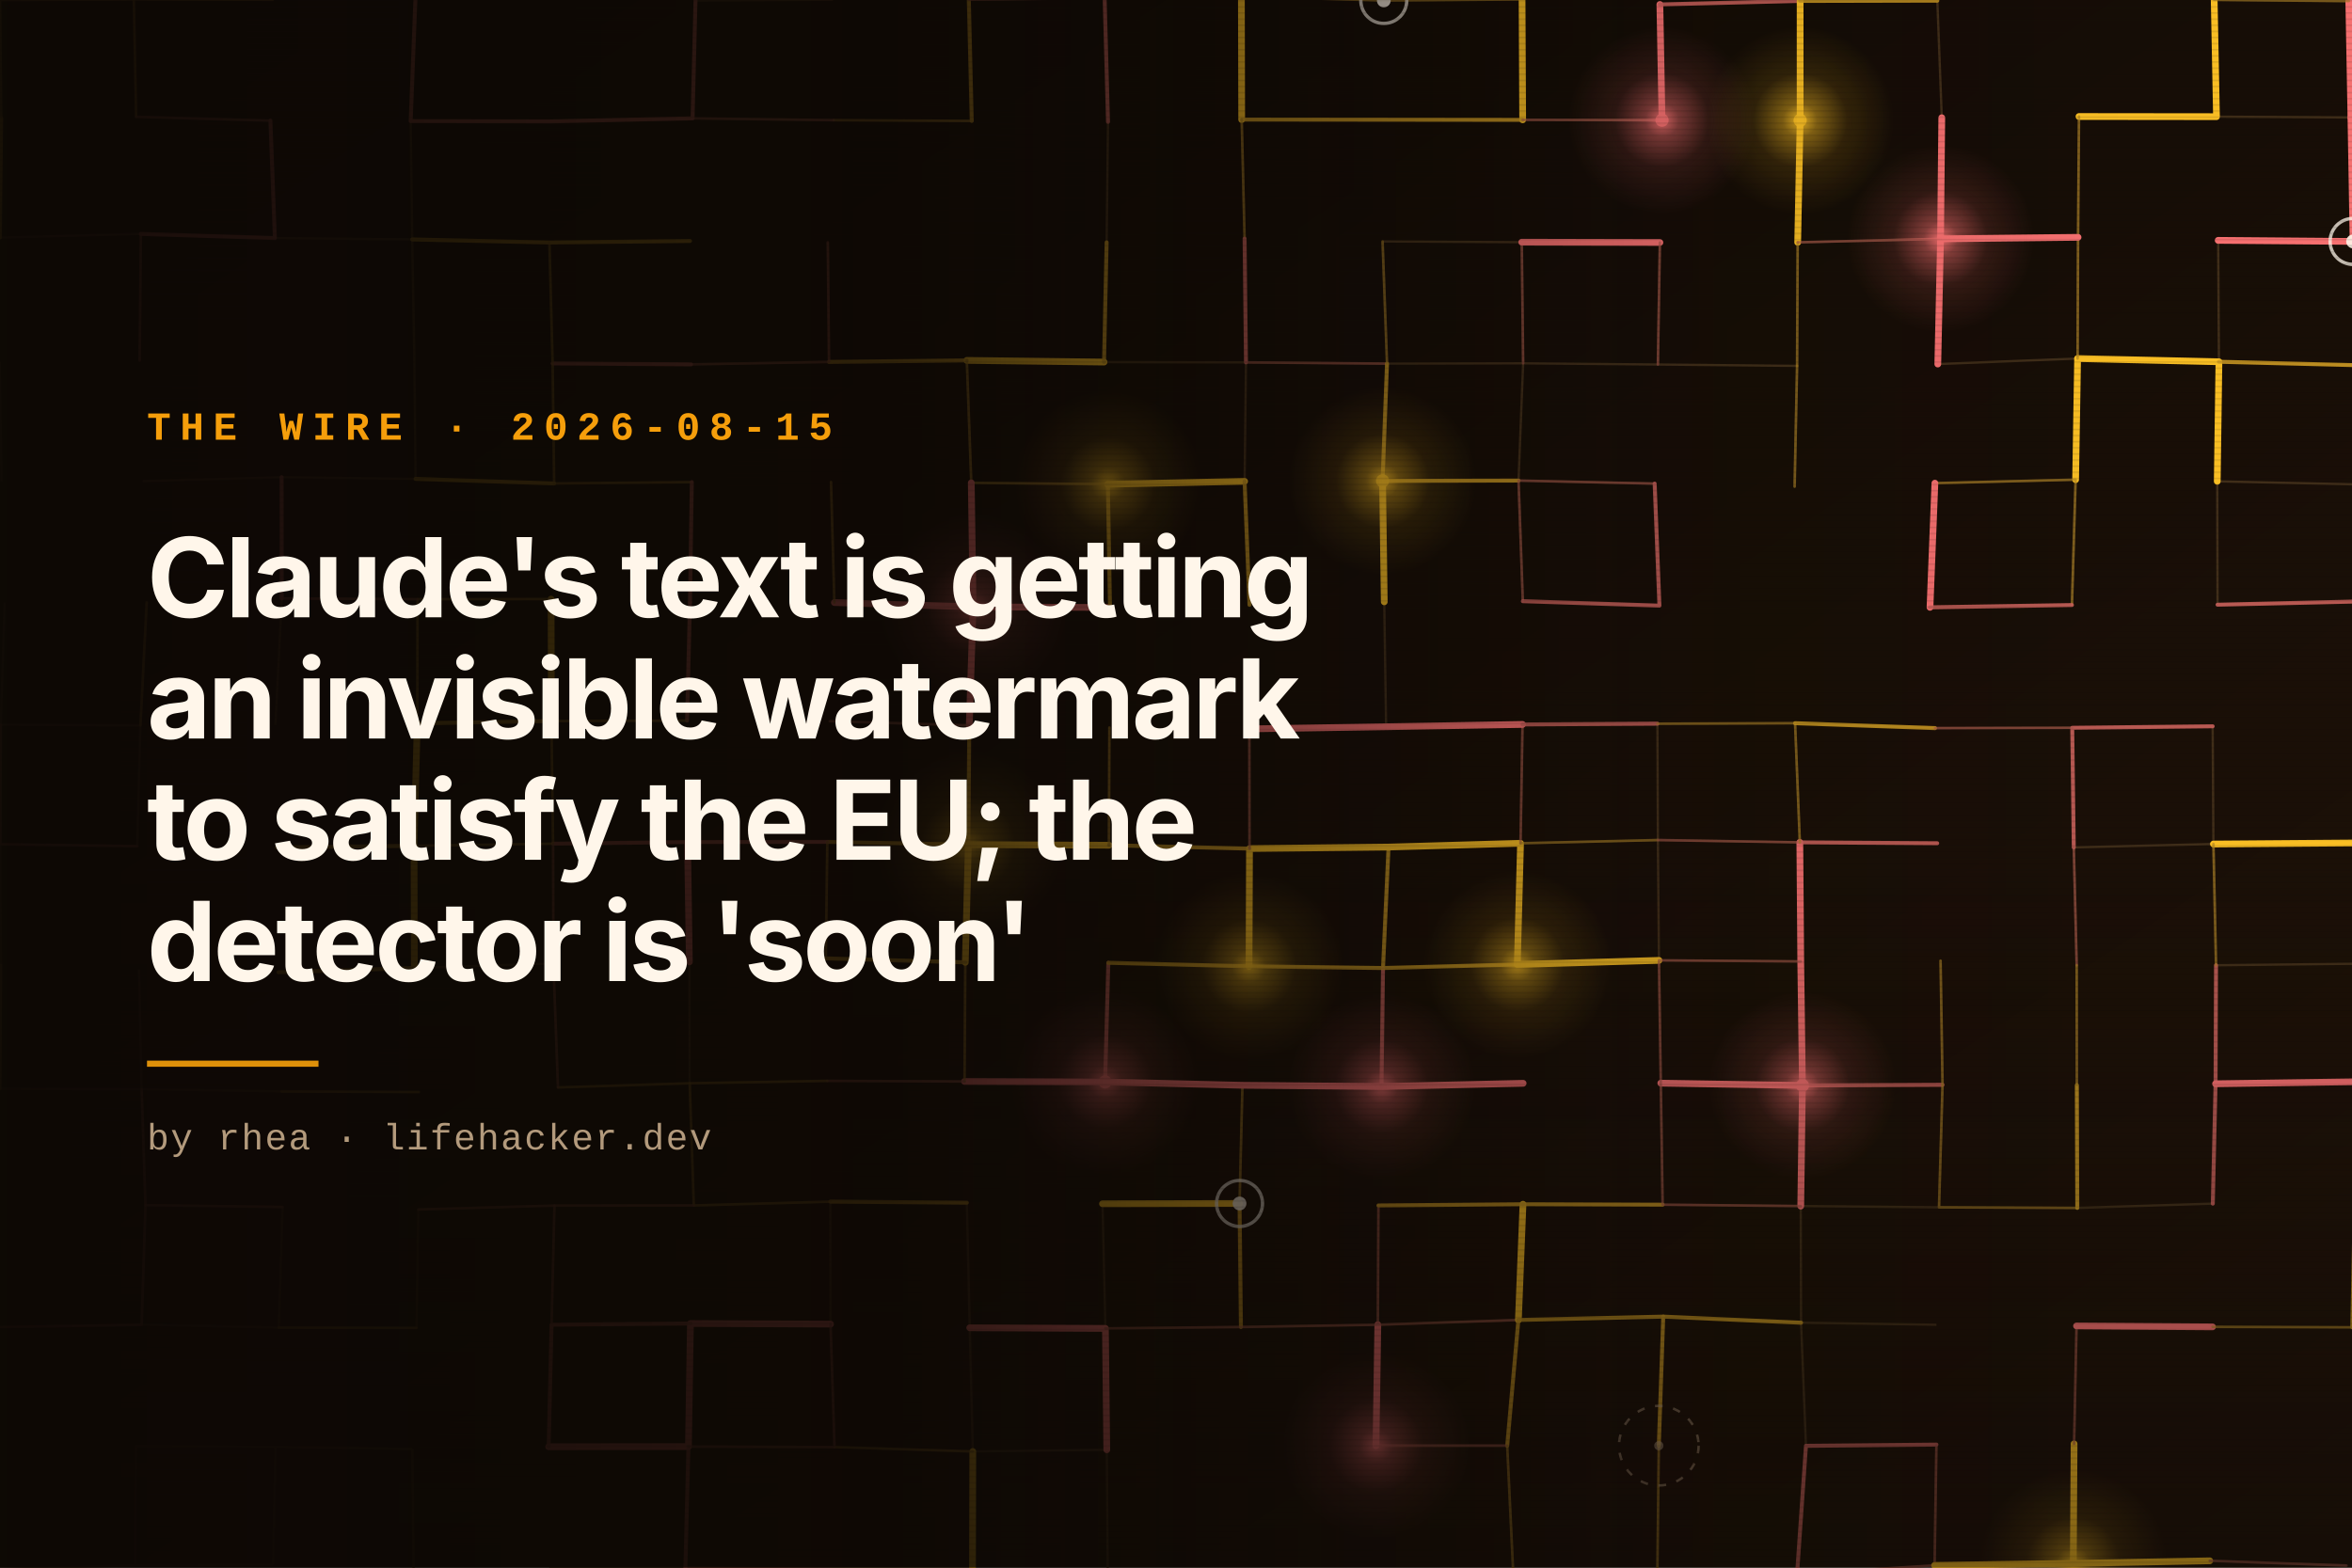
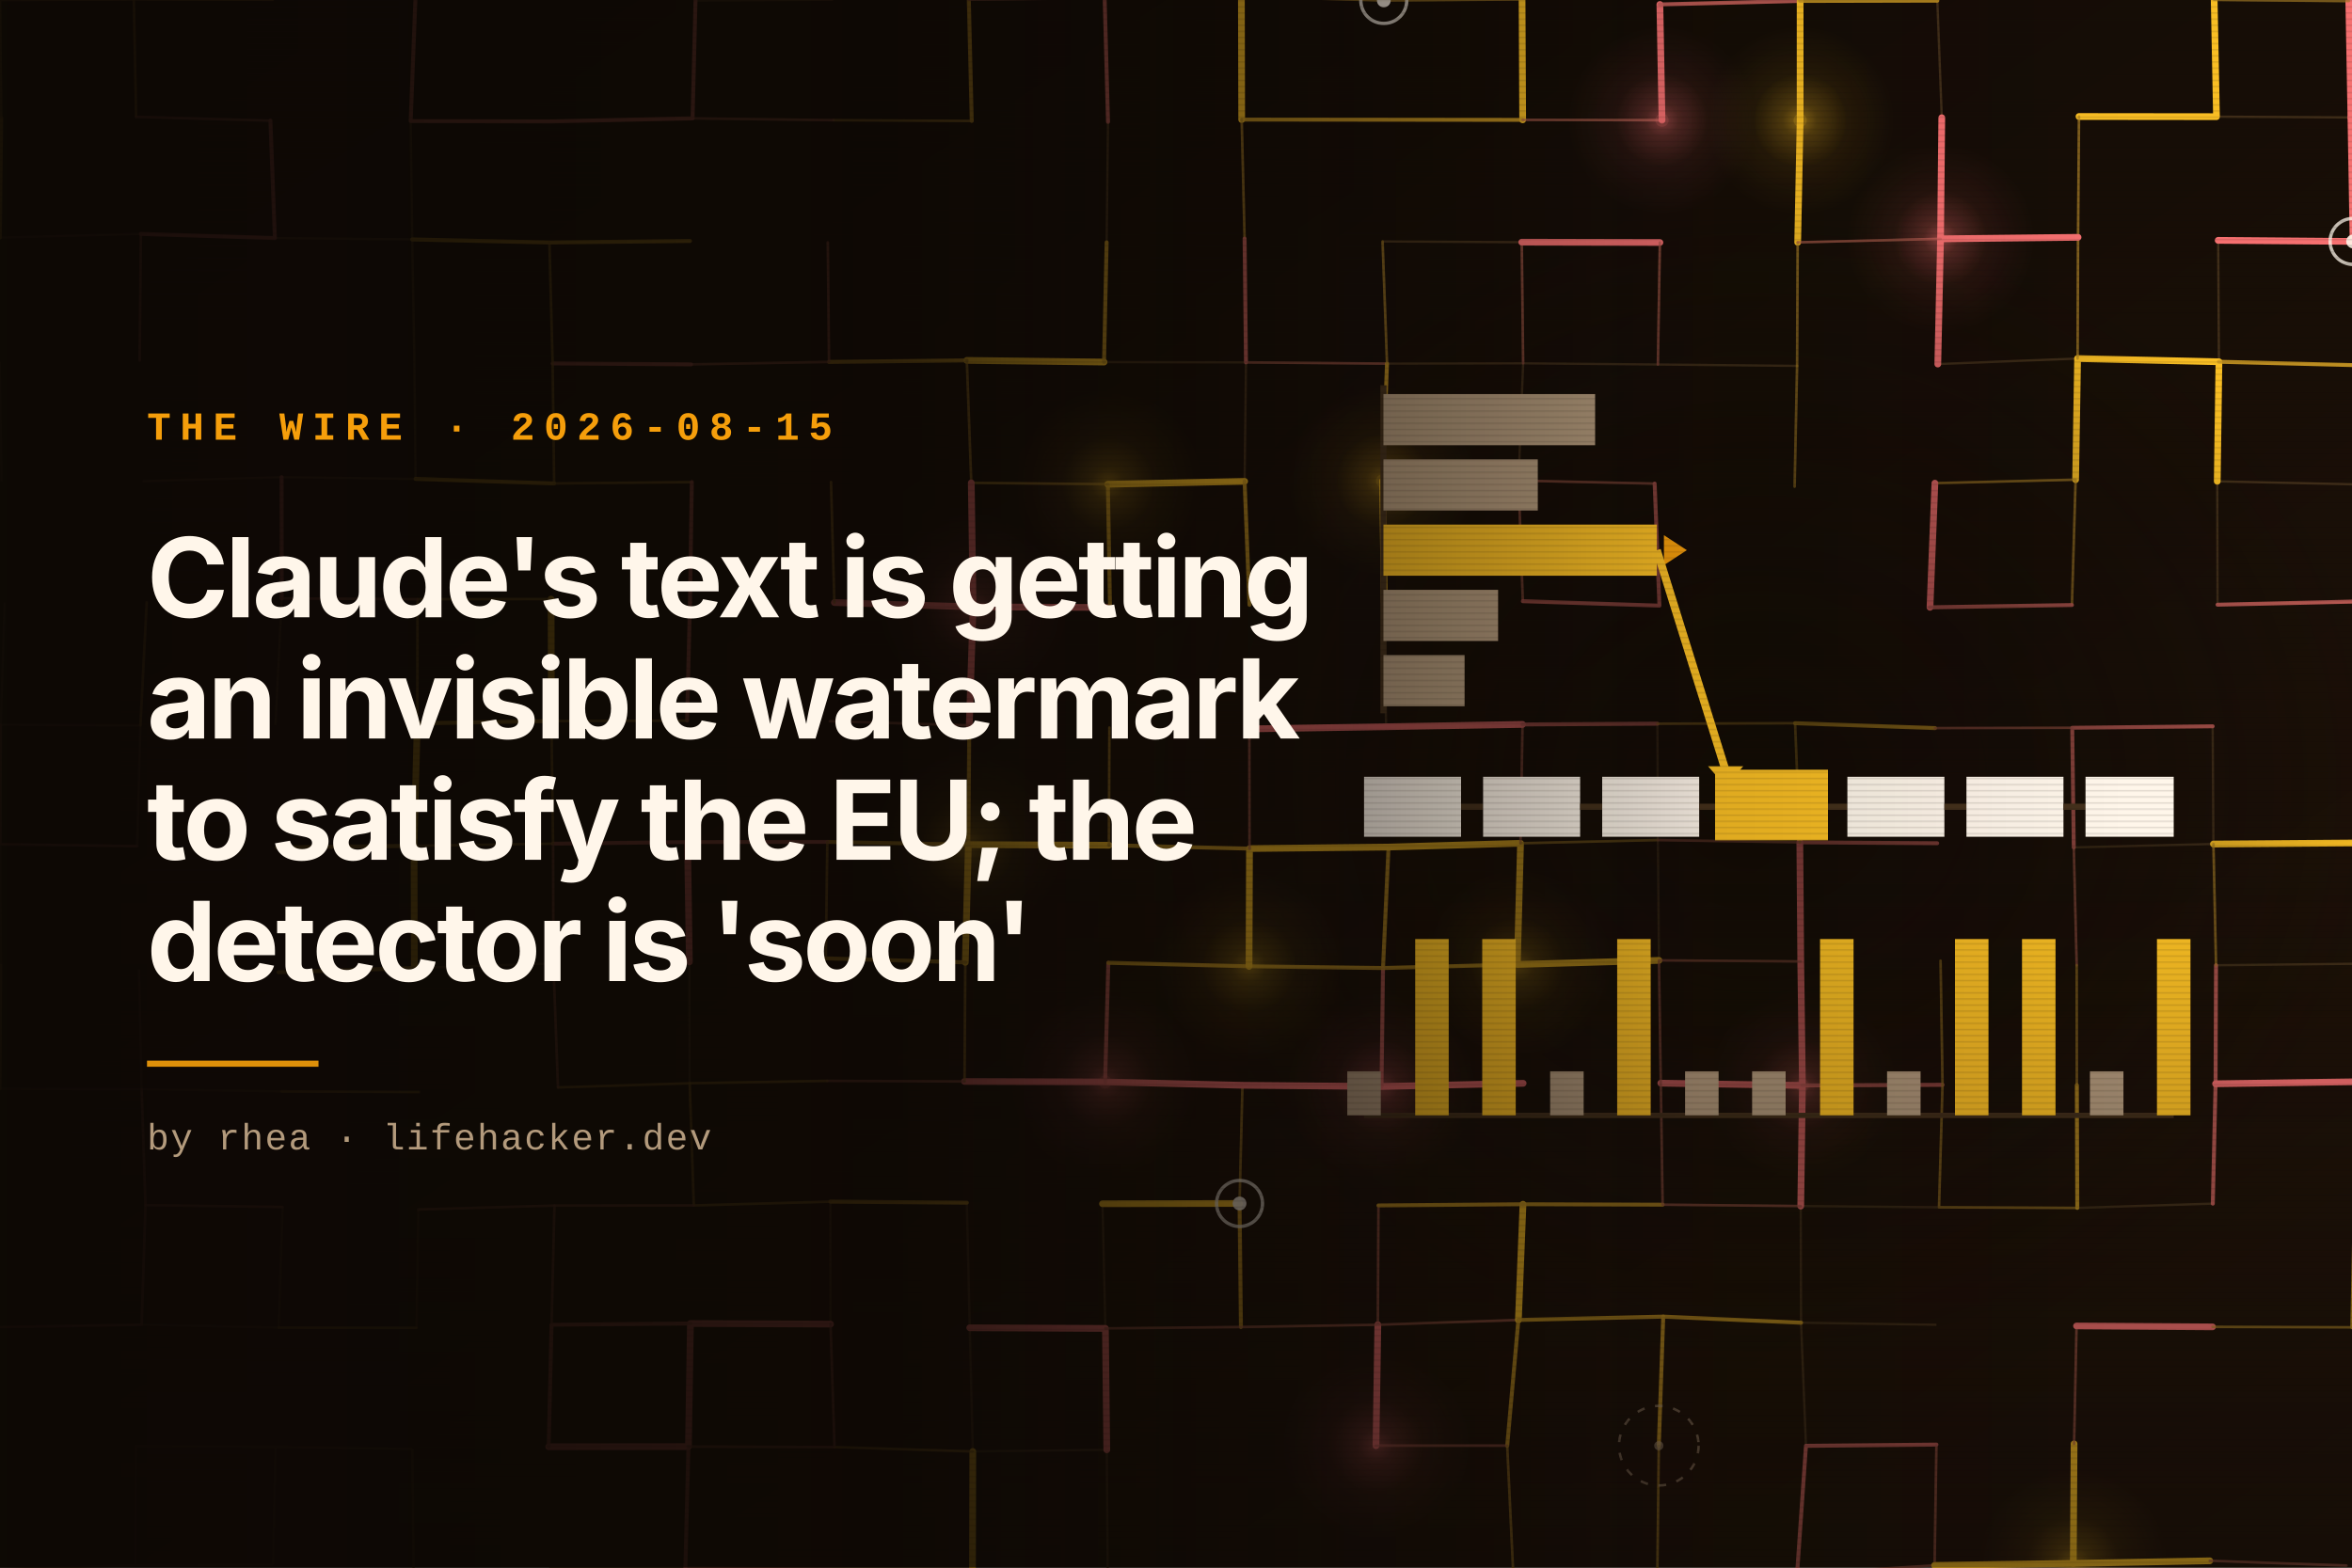
- <svg xmlns="http://www.w3.org/2000/svg" viewBox="0 0 1536 1024" width="1536" height="1024" role="img" aria-labelledby="t d" data-generator="trace-bloom/1" data-seed="3926304496">
+ <svg xmlns="http://www.w3.org/2000/svg" viewBox="0 0 1536 1024" width="1536" height="1024" role="img" aria-labelledby="t d" data-generator="trace-bloom/1" data-seed="3926304496" data-motif="motif/2:45867393">
  <style>
@keyframes tb-sweep{from{opacity:.3}to{opacity:1}}
@keyframes tb-breathe{0%,100%{opacity:.68}50%{opacity:1}}
@keyframes tb-probe{0%,100%{opacity:.6}50%{opacity:1}}
.sig{animation:tb-sweep .7s cubic-bezier(.2,.7,.3,1) both}
.b0{animation-delay:0.00s}.b1{animation-delay:0.19s}.b2{animation-delay:0.37s}.b3{animation-delay:0.56s}.b4{animation-delay:0.74s}.b5{animation-delay:0.93s}.b6{animation-delay:1.11s}.b7{animation-delay:1.30s}.b8{animation-delay:1.49s}.b9{animation-delay:1.67s}.b10{animation-delay:1.86s}.b11{animation-delay:2.04s}.b12{animation-delay:2.23s}.b13{animation-delay:2.41s}
.bloom{animation:tb-breathe 7s ease-in-out infinite}
.probe{animation:tb-probe 4.2s ease-in-out infinite}
+ @keyframes tb-motif{from{opacity:.72}to{opacity:1}}
+ .motif{animation:tb-motif .9s cubic-bezier(.2,.7,.3,1) both;animation-delay:0.88s}
@media (prefers-reduced-motion:reduce){
- .sig,.bloom,.probe{animation:none!important;opacity:1!important}
+ .sig,.bloom,.probe,.motif{animation:none!important;opacity:1!important}
}</style>
  <defs>
    <linearGradient id="bg" x1="0" y1="0" x2="1" y2="1">
      <stop offset="0" stop-color="#0d0804" />
      <stop offset="1" stop-color="#1f1208" />
    </linearGradient>
    <linearGradient id="scrim" x1="0" y1="0" x2="1" y2="0">
      <stop offset="0" stop-color="#0d0804" stop-opacity="0.94" />
      <stop offset="0.38" stop-color="#0d0804" stop-opacity="0.8" />
      <stop offset="0.72" stop-color="#0d0804" stop-opacity="0.12" />
      <stop offset="0.9" stop-color="#0d0804" stop-opacity="0" />
    </linearGradient>
    <linearGradient id="floor" x1="0" y1="1" x2="0" y2="0">
      <stop offset="0" stop-color="#0d0804" stop-opacity="0.5" />
      <stop offset="0.46" stop-color="#0d0804" stop-opacity="0" />
    </linearGradient>
    <radialGradient id="bc">
      <stop offset="0" stop-color="#fbbf24" stop-opacity="0.95" />
      <stop offset="0.18" stop-color="#fbbf24" stop-opacity="0.5" />
      <stop offset="0.5" stop-color="#fbbf24" stop-opacity="0.14" />
      <stop offset="1" stop-color="#fbbf24" stop-opacity="0" />
    </radialGradient>
    <radialGradient id="bw">
      <stop offset="0" stop-color="#f87171" stop-opacity="0.95" />
      <stop offset="0.18" stop-color="#f87171" stop-opacity="0.5" />
      <stop offset="0.5" stop-color="#f87171" stop-opacity="0.14" />
      <stop offset="1" stop-color="#f87171" stop-opacity="0" />
    </radialGradient>
    <pattern id="scan" width="4" height="4" patternUnits="userSpaceOnUse">
      <rect width="4" height="1" fill="#0d0804" opacity="0.22" />
    </pattern>
+     <clipPath id="motifclip">
+       <rect x="862" y="224" width="576" height="576" />
+     </clipPath>
+     <radialGradient id="stage">
+       <stop offset="0" stop-color="#0d0804" stop-opacity="0.62" />
+       <stop offset="0.62" stop-color="#0d0804" stop-opacity="0.279" />
+       <stop offset="1" stop-color="#0d0804" stop-opacity="0" />
+     </radialGradient>
  </defs>
  <rect width="1536" height="1024" fill="url(#bg)" />
  <path d="M0 0L87.4 -0.4M0 0L0.8 77.1M87.4 -0.4L178.1 -0.2M87.4 -0.4L88.9 76.3M271.3 -0.8L268.2 79.1M454.2 0.3L544 -0.2M454.2 0.3L452.3 77.3M632.7 -0.2L721.4 -1.3M632.7 -0.2L634.6 79M721.4 -1.3L723.6 79.6M810.7 -2.3L903.7 0.3M810.7 -2.3L810.9 78.1M903.7 0.3L994 -0.4M994 -0.4L994.4 78.3M1084 2.9L1175.6 0.6M1084 2.9L1085.4 78.5M1175.6 0.6L1265.2 0.4M1175.6 0.6L1175.6 78.6M1265.2 0.4L1268.1 76.9M1446 -0.1L1533.9 0.7M1446 -0.1L1447.5 76.2M1533.9 0.7L1535.3 76.7M0.8 77.1L-0.1 155.2M88.9 76.3L176.6 78.8M176.6 78.8L179.5 155.5M268.2 79.1L360.1 79.3M268.2 79.1L269.2 156.4M360.1 79.3L452.3 77.3M452.3 77.3L544.4 78.5M544.4 78.5L634.6 79M723.6 79.6L722.7 158.3M810.9 78.1L902.6 78.2M810.9 78.1L812.8 155.9M902.6 78.2L994.4 78.3M994.4 78.3L1085.4 78.5M1175.6 78.6L1174 158.3M1268.1 76.9L1267.3 156M1357.7 76.1L1447.5 76.2M1357.7 76.1L1357.1 155M1447.5 76.2L1535.3 76.7M1535.3 76.7L1536.7 157.7M-0.1 155.2L92 152.8M92 152.8L179.5 155.5M92 152.8L91.2 235.5M179.5 155.5L269.2 156.4M269.2 156.4L358.8 158.4M269.2 156.4L270.6 234.7M358.8 158.4L450.6 157.4M358.8 158.4L360.9 237.4M540.6 158.3L541.4 236.4M722.7 158.3L721 236.5M812.8 155.9L813.7 236.7M902.9 157.7L993.8 158.2M902.9 157.7L905.8 237.5M993.8 158.2L1084 158.4M993.8 158.2L994.7 237.3M1084 158.4L1082.7 238.1M1174 158.3L1267.3 156M1174 158.3L1173.6 239M1267.3 156L1357.1 155M1267.3 156L1265.5 237.8M1357.1 155L1356.8 234.2M1448.6 157L1536.7 157.7M1448.6 157L1449.1 236.3M-0.2 236.3L1 314.3M270.6 234.7L271.4 312.8M360.9 237.4L451.3 238M360.9 237.4L361.9 315.8M451.3 238L541.4 236.4M541.4 236.4L631.4 235.4M631.4 235.4L721 236.5M631.4 235.4L634.3 315.4M721 236.5L813.7 236.7M813.7 236.7L905.8 237.5M813.7 236.7L812.8 314.4M905.8 237.5L994.7 237.3M905.8 237.5L902.9 314.1M994.7 237.3L1082.7 238.1M994.7 237.3L991.7 313.9M1082.7 238.1L1173.6 239M1173.6 239L1172 317.9M1265.5 237.8L1356.8 234.2M1356.8 234.2L1449.1 236.3M1356.8 234.2L1355.5 313.3M1449.1 236.3L1537.1 238.5M1449.1 236.3L1448 314.4M1537.1 238.5L1538.3 316.4M93.2 314.3L183.9 311.7M183.9 311.7L271.4 312.8M183.9 311.7L184 390.9M271.4 312.8L361.9 315.8M361.9 315.8L451.8 314.9M451.8 314.9L450.6 393.3M542.7 314.8L544.9 393.6M634.3 315.4L723.5 316.3M634.3 315.4L635.5 396.4M723.5 316.3L812.8 314.4M723.5 316.3L724.9 396.8M812.8 314.4L816 395.1M902.9 314.1L991.7 313.9M902.9 314.1L904 393.1M991.7 313.9L1080.6 315.9M991.7 313.9L994.5 392.7M1080.6 315.9L1083.7 395.6M1263.6 315.6L1355.5 313.3M1263.6 315.6L1260.4 396.7M1355.5 313.3L1353.1 395.2M1448 314.4L1538.3 316.4M1448 314.4L1448.2 395M1538.3 316.4L1539.2 392.9M3 393.6L0.5 473.4M95.8 393.4L91.7 473.9M184 390.9L272.7 391.4M184 390.9L179.9 473.4M272.7 391.4L359.9 391.3M272.7 391.4L272.5 472.5M359.9 391.3L360.1 471M450.6 393.3L448.7 470.7M544.9 393.6L635.5 396.4M635.5 396.4L724.9 396.8M635.5 396.4L633 473.8M904 393.1L905.2 474.7M994.5 392.7L1083.7 395.6M1260.4 396.7L1353.1 395.2M1448.2 395L1539.2 392.9M1539.2 392.9L1537.5 471.2M0.5 473.4L91.7 473.9M0.5 473.4L0.2 551.5M91.7 473.9L89.6 552.7M272.5 472.5L360.1 471M272.5 472.5L270.4 552.5M360.1 471L448.7 470.7M360.1 471L361.2 551.1M541.9 471.1L633 473.8M633 473.8L632.4 551.7M724.5 475.2L724.2 552.1M815.9 476.1L905.2 474.7M815.9 476.1L816 554.3M905.2 474.7L994.3 473.2M994.3 473.2L1082.4 472.7M994.3 473.2L993 550.8M1082.4 472.7L1172.3 472.4M1082.4 472.7L1082.7 548.7M1172.3 472.4L1263.7 475.6M1172.3 472.4L1175.4 550.2M1263.7 475.6L1353.3 475.4M1353.3 475.4L1445 474.4M1353.3 475.4L1354.3 553.5M1445 474.4L1445.5 551.3M1537.5 471.2L1537.9 550.6M0.2 551.5L89.6 552.7M0.2 551.5L0.6 630.4M180.6 553.5L270.4 552.5M270.4 552.5L361.2 551.1M270.4 552.5L270.6 632.3M361.2 551.1L449 550M361.2 551.1L361.4 629.3M449 550L540.3 549.9M449 550L450.2 628.3M540.3 549.9L632.4 551.7M540.3 549.9L539.3 626M632.4 551.7L724.2 552.1M632.4 551.7L630.4 628.6M724.2 552.1L816 554.3M816 554.3L906.8 553.3M816 554.3L815.7 631.2M906.8 553.3L993 550.8M906.8 553.3L903.2 632.3M993 550.8L1082.7 548.7M993 550.8L990.9 630M1082.7 548.7L1175.4 550.2M1082.7 548.7L1083.4 627.3M1175.4 550.2L1265.1 550.8M1175.4 550.2L1176 628M1354.3 553.5L1445.5 551.3M1354.3 553.5L1356.2 630.5M1445.5 551.3L1537.9 550.6M1445.5 551.3L1447.2 630.5M1537.9 550.6L1538 629.5M0.6 630.4L0.1 711.3M90.8 633.1L92.5 711.5M181.9 635.1L270.6 632.3M270.6 632.3L361.4 629.3M361.4 629.3L364.4 710.3M450.2 628.3L450.4 707.6M539.3 626L630.4 628.6M630.4 628.6L629.9 706.4M723.8 628.9L815.7 631.2M723.8 628.9L721.7 706.7M815.7 631.2L903.2 632.3M903.2 632.3L990.9 630M903.2 632.3L902.2 709.7M990.9 630L1083.4 627.3M1083.4 627.3L1176 628M1083.4 627.3L1084.6 707.5M1176 628L1177.1 709M1267.3 627.5L1268.6 708.6M1356.2 630.5L1356.3 708.8M1447.2 630.5L1538 629.5M1447.2 630.5L1446.9 707.9M0.1 711.3L92.5 711.5M92.5 711.5L183.8 712.9M92.5 711.5L95 787.2M183.8 712.9L273.6 713.3M364.4 710.3L450.4 707.6M450.4 707.6L540.2 706M450.4 707.6L453.1 787.4M540.2 706L629.9 706.4M629.9 706.4L721.7 706.7M721.7 706.7L811.4 708.9M811.4 708.9L902.2 709.7M811.4 708.9L809.5 786.1M902.2 709.7L994.7 707.6M1084.6 707.5L1177.1 709M1084.6 707.5L1085.8 786.9M1177.1 709L1268.6 708.6M1177.1 709L1176 787.8M1268.6 708.6L1266.3 788.6M1356.3 708.8L1356.6 789M1446.9 707.9L1537.6 706.6M1446.9 707.9L1445.1 786.2M1537.6 706.6L1537.8 786.8M95 787.2L184.6 788.4M95 787.2L92.5 865.3M184.6 788.4L182 867.2M273.2 790L362.1 787.5M273.2 790L272 867.4M362.1 787.5L453.1 787.4M362.1 787.5L360.2 865.3M453.1 787.4L542.3 784.9M542.3 784.9L631.4 785.6M542.3 784.9L542.4 864.9M631.4 785.6L633.3 867.3M720 786.3L809.5 786.1M720 786.3L721.9 867.7M809.5 786.1L810.4 866.8M900.2 787.4L994.6 786.6M900.2 787.4L899.8 865.3M994.6 786.6L1085.8 786.9M994.6 786.6L991.6 862.2M1085.8 786.9L1176 787.8M1176 787.8L1266.3 788.6M1176 787.8L1176.2 864M1266.3 788.6L1356.6 789M1356.6 789L1445.1 786.2M1537.8 786.8L1536.2 867M-1.5 866.9L92.5 865.3M92.5 865.3L182 867.2M182 867.2L272 867.4M360.2 865.3L450.9 864.5M360.2 865.3L358.3 945M450.9 864.5L542.4 864.9M450.9 864.5L449.6 944.9M542.4 864.9L545 945.2M633.3 867.3L721.9 867.7M633.3 867.3L635.3 948.1M721.9 867.7L810.4 866.8M721.9 867.7L722.8 947M810.4 866.8L899.8 865.3M899.8 865.3L991.6 862.2M899.8 865.3L898.6 944.3M991.6 862.2L1086.2 860M991.6 862.2L984.3 944.3M1086.2 860L1176.2 864M1086.2 860L1083.3 944.3M1176.2 864L1264.6 865.3M1176.2 864L1179.4 944.4M1356.1 866.1L1444.9 866.7M1356.1 866.1L1354.5 943.1M1444.9 866.7L1536.2 867M-2.6 943.8L-2 1024.8M88.7 944.5L179.9 945.1M88.7 944.5L88.4 1022.5M179.9 945.1L269.3 946.5M179.9 945.1L178.3 1022M269.3 946.5L270.1 1024.4M358.3 945L449.6 944.9M449.6 944.9L545 945.2M449.6 944.9L447.6 1024M545 945.2L635.3 948.1M635.3 948.1L722.8 947M635.3 948.1L635.1 1024.9M722.8 947L723.4 1026M898.6 944.3L984.3 944.3M984.3 944.3L988.3 1029.1M1083.3 944.3L1082.3 1032.3M1179.4 944.4L1264.6 943.6M1179.4 944.4L1173.6 1028.1M1264.6 943.6L1263.4 1022.5M1354.5 943.1L1354 1021.2M-2 1024.8L88.4 1022.5M88.4 1022.5L178.3 1022M358.7 1024.4L447.6 1024M447.6 1024L542.5 1024.8M542.5 1024.8L635.1 1024.9M811.7 1026.7L900.5 1026.6M900.5 1026.6L988.3 1029.1M1173.6 1028.1L1263.4 1022.5M1263.4 1022.5L1354 1021.2M1354 1021.2L1443.1 1019.5M1443.1 1019.5L1532.4 1022.6" stroke="#43301b" stroke-width="1.5" fill="none" stroke-opacity="0.95" />
  <path class="sig b0" d="M1535.3 76.7L1536.7 157.7M1448.6 157L1536.7 157.7" stroke="#f67070" stroke-width="4.4" stroke-opacity="1" fill="none" stroke-linecap="round" />
  <path class="sig b0" d="M720 786.3L809.5 786.1" stroke="#f9be24" stroke-width="4.4" stroke-opacity="1" fill="none" stroke-linecap="round" />
  <path class="sig b0" d="M809.5 786.1L810.4 866.8" stroke="#d19e22" stroke-width="2.6" stroke-opacity="0.85" fill="none" stroke-linecap="round" />
  <path class="sig b0" d="M810.7 -2.3L903.7 0.3M903.7 0.3L994 -0.4M811.4 708.9L809.5 786.1" stroke="#a87f20" stroke-width="1.7" stroke-opacity="0.6" fill="none" stroke-linecap="round" />
  <path class="sig b1" d="M810.7 -2.3L810.9 78.1M994 -0.4L994.4 78.3M1446 -0.1L1447.5 76.2M1357.7 76.1L1447.5 76.2M1356.8 234.2L1449.1 236.3M1449.1 236.3L1448 314.4" stroke="#f9be24" stroke-width="4.4" stroke-opacity="1" fill="none" stroke-linecap="round" />
  <path class="sig b1" d="M1533.9 0.7L1535.3 76.7M629.9 706.4L721.7 706.7M721.7 706.7L811.4 708.9M811.4 708.9L902.2 709.7M902.2 709.7L994.7 707.6M633.3 867.3L721.9 867.7M721.9 867.7L722.8 947M899.8 865.3L898.6 944.3" stroke="#f67070" stroke-width="4.4" stroke-opacity="1" fill="none" stroke-linecap="round" />
  <path class="sig b1" d="M810.9 78.1L902.6 78.2M902.6 78.2L994.4 78.3M1449.1 236.3L1537.1 238.5" stroke="#d19e22" stroke-width="2.6" stroke-opacity="0.85" fill="none" stroke-linecap="round" />
  <path class="sig b1" d="M723.8 628.9L721.7 706.7M903.2 632.3L902.2 709.7" stroke="#ce625d" stroke-width="2.6" stroke-opacity="0.85" fill="none" stroke-linecap="round" />
  <path class="sig b1" d="M1446 -0.1L1533.9 0.7M810.9 78.1L812.8 155.9" stroke="#a87f20" stroke-width="1.7" stroke-opacity="0.6" fill="none" stroke-linecap="round" />
  <path class="sig b1" d="M994.4 78.3L1085.4 78.5M900.2 787.4L899.8 865.3M721.9 867.7L810.4 866.8M810.4 866.8L899.8 865.3M899.8 865.3L991.6 862.2" stroke="#a7544a" stroke-width="1.7" stroke-opacity="0.6" fill="none" stroke-linecap="round" />
  <path class="sig b2" d="M1084 2.9L1085.4 78.5" stroke="#f67070" stroke-width="4.4" stroke-opacity="1" fill="none" stroke-linecap="round" />
  <path class="sig b2" d="M1356.8 234.2L1355.5 313.3M994.6 786.6L991.6 862.2" stroke="#f9be24" stroke-width="4.4" stroke-opacity="1" fill="none" stroke-linecap="round" />
  <path class="sig b2" d="M812.8 155.9L813.7 236.7" stroke="#ce625d" stroke-width="2.6" stroke-opacity="0.85" fill="none" stroke-linecap="round" />
  <path class="sig b2" d="M906.8 553.3L903.2 632.3M723.8 628.9L815.7 631.2M815.7 631.2L903.2 632.3M903.2 632.3L990.9 630M900.2 787.4L994.6 786.6M991.6 862.2L1086.2 860M991.6 862.2L984.3 944.3" stroke="#d19e22" stroke-width="2.6" stroke-opacity="0.85" fill="none" stroke-linecap="round" />
  <path class="sig b2" d="M1357.7 76.1L1357.1 155M1357.1 155L1356.8 234.2M630.4 628.6L629.9 706.4" stroke="#a87f20" stroke-width="1.7" stroke-opacity="0.6" fill="none" stroke-linecap="round" />
  <path class="sig b2" d="M540.2 706L629.9 706.4M898.6 944.3L984.3 944.3" stroke="#a7544a" stroke-width="1.7" stroke-opacity="0.6" fill="none" stroke-linecap="round" />
  <path class="sig b3" d="M1267.3 156L1357.1 155M1267.3 156L1265.5 237.8" stroke="#f67070" stroke-width="4.4" stroke-opacity="1" fill="none" stroke-linecap="round" />
  <path class="sig b3" d="M723.5 316.3L812.8 314.4M632.4 551.7L724.2 552.1M632.4 551.7L630.4 628.6M816 554.3L906.8 553.3M816 554.3L815.7 631.2M906.8 553.3L993 550.8M993 550.8L990.9 630M990.9 630L1083.4 627.3M635.3 948.1L635.1 1024.9" stroke="#f9be24" stroke-width="4.4" stroke-opacity="1" fill="none" stroke-linecap="round" />
  <path class="sig b3" d="M1084 2.9L1175.6 0.6M1538.3 316.4L1539.2 392.9M1448.2 395L1539.2 392.9" stroke="#ce625d" stroke-width="2.6" stroke-opacity="0.85" fill="none" stroke-linecap="round" />
  <path class="sig b3" d="M812.8 314.4L816 395.1M633 473.8L632.4 551.7M540.3 549.9L632.4 551.7M724.2 552.1L816 554.3M539.3 626L630.4 628.6M542.3 784.9L631.4 785.6M994.6 786.6L1085.8 786.9M1086.2 860L1176.2 864M1086.2 860L1083.3 944.3" stroke="#d19e22" stroke-width="2.6" stroke-opacity="0.85" fill="none" stroke-linecap="round" />
  <path class="sig b3" d="M813.7 236.7L905.8 237.5M1539.2 392.9L1537.5 471.2M815.9 476.1L816 554.3M994.3 473.2L993 550.8" stroke="#a7544a" stroke-width="1.7" stroke-opacity="0.6" fill="none" stroke-linecap="round" />
  <path class="sig b3" d="M1263.6 315.6L1355.5 313.3M1355.5 313.3L1353.1 395.2M993 550.8L1082.7 548.7M450.4 707.6L540.2 706M545 945.2L635.3 948.1M984.3 944.3L988.3 1029.1M542.5 1024.8L635.1 1024.9" stroke="#a87f20" stroke-width="1.7" stroke-opacity="0.6" fill="none" stroke-linecap="round" />
  <path class="sig b4" d="M1175.6 0.6L1175.6 78.6M1175.6 78.6L1174 158.3M631.4 235.4L721 236.5M902.9 314.1L904 393.1" stroke="#f9be24" stroke-width="4.4" stroke-opacity="1" fill="none" stroke-linecap="round" />
  <path class="sig b4" d="M1268.1 76.9L1267.3 156M1263.6 315.6L1260.4 396.7M635.5 396.4L724.9 396.8M635.5 396.4L633 473.8M815.9 476.1L905.2 474.7M905.2 474.7L994.3 473.2M449 550L450.2 628.3M1175.4 550.2L1176 628M1176 628L1177.1 709M1084.6 707.5L1177.1 709M1177.1 709L1176 787.8M450.9 864.5L542.4 864.9M450.9 864.5L449.6 944.9M358.3 945L449.6 944.9" stroke="#f67070" stroke-width="4.4" stroke-opacity="1" fill="none" stroke-linecap="round" />
  <path class="sig b4" d="M1175.6 0.6L1265.2 0.4M722.7 158.3L721 236.5M541.4 236.4L631.4 235.4M905.8 237.5L902.9 314.1M723.5 316.3L724.9 396.8M902.9 314.1L991.7 313.9M1537.5 471.2L1537.9 550.6" stroke="#d19e22" stroke-width="2.6" stroke-opacity="0.85" fill="none" stroke-linecap="round" />
  <path class="sig b4" d="M1260.4 396.7L1353.1 395.2M994.3 473.2L1082.4 472.7M449 550L540.3 549.9M449.6 944.9L447.6 1024M1179.4 944.4L1264.6 943.6M1179.4 944.4L1173.6 1028.1" stroke="#ce625d" stroke-width="2.6" stroke-opacity="0.85" fill="none" stroke-linecap="round" />
  <path class="sig b4" d="M902.9 157.7L905.8 237.5M1174 158.3L1173.6 239M631.4 235.4L634.3 315.4M634.3 315.4L723.5 316.3M724.5 475.2L724.2 552.1M540.3 549.9L539.3 626M364.4 710.3L450.4 707.6M450.4 707.6L453.1 787.4M453.1 787.4L542.3 784.9M1083.3 944.3L1082.3 1032.3" stroke="#a87f20" stroke-width="1.7" stroke-opacity="0.6" fill="none" stroke-linecap="round" />
  <path class="sig b4" d="M993.8 158.2L994.7 237.3M1174 158.3L1267.3 156M541.9 471.1L633 473.8M1082.7 548.7L1175.4 550.2M361.4 629.3L364.4 710.3M1083.4 627.3L1176 628M1083.4 627.3L1084.6 707.5M1084.6 707.5L1085.8 786.9M362.1 787.5L453.1 787.4M1085.8 786.9L1176 787.8M542.4 864.9L545 945.2M449.6 944.9L545 945.2M447.6 1024L542.5 1024.8M811.7 1026.7L900.5 1026.6M900.5 1026.6L988.3 1029.1" stroke="#a7544a" stroke-width="1.7" stroke-opacity="0.6" fill="none" stroke-linecap="round" />
  <path class="sig b5" d="M993.8 158.2L1084 158.4M634.3 315.4L635.5 396.4M544.9 393.6L635.5 396.4" stroke="#f67070" stroke-width="4.4" stroke-opacity="1" fill="none" stroke-linecap="round" />
  <path class="sig b5" d="M1445.5 551.3L1537.9 550.6" stroke="#f9be24" stroke-width="4.4" stroke-opacity="1" fill="none" stroke-linecap="round" />
  <path class="sig b5" d="M721.4 -1.3L723.6 79.6M361.2 551.1L449 550M1175.4 550.2L1265.1 550.8M1177.1 709L1268.6 708.6M360.2 865.3L450.9 864.5M360.2 865.3L358.3 945" stroke="#ce625d" stroke-width="2.6" stroke-opacity="0.85" fill="none" stroke-linecap="round" />
  <path class="sig b5" d="M1537.9 550.6L1538 629.5" stroke="#d19e22" stroke-width="2.6" stroke-opacity="0.85" fill="none" stroke-linecap="round" />
  <path class="sig b5" d="M540.6 158.3L541.4 236.4M1084 158.4L1082.7 238.1M451.3 238L541.4 236.4M991.7 313.9L1080.6 315.9M991.7 313.9L994.5 392.7M361.2 551.1L361.4 629.3M273.2 790L362.1 787.5M362.1 787.5L360.2 865.3M1264.6 943.6L1263.4 1022.5M1173.6 1028.1L1263.4 1022.5" stroke="#a7544a" stroke-width="1.7" stroke-opacity="0.6" fill="none" stroke-linecap="round" />
  <path class="sig b5" d="M1173.6 239L1172 317.9M1082.4 472.7L1172.3 472.4M1172.3 472.4L1175.4 550.2M1268.6 708.6L1266.3 788.6M1266.3 788.6L1356.6 789" stroke="#a87f20" stroke-width="1.7" stroke-opacity="0.6" fill="none" stroke-linecap="round" />
  <path class="sig b6" d="M359.9 391.3L360.1 471M270.4 552.5L270.6 632.3M1263.4 1022.5L1354 1021.2" stroke="#f9be24" stroke-width="4.4" stroke-opacity="1" fill="none" stroke-linecap="round" />
  <path class="sig b6" d="M632.7 -0.2L634.6 79M1172.3 472.4L1263.7 475.6M181.9 635.1L270.6 632.3M1356.3 708.8L1356.6 789" stroke="#d19e22" stroke-width="2.6" stroke-opacity="0.85" fill="none" stroke-linecap="round" />
  <path class="sig b6" d="M360.9 237.4L451.3 238M1080.6 315.9L1083.7 395.6M994.5 392.7L1083.7 395.6M1353.3 475.4L1445 474.4M1353.3 475.4L1354.3 553.5M1447.2 630.5L1446.9 707.9M1446.9 707.9L1445.1 786.2" stroke="#ce625d" stroke-width="2.6" stroke-opacity="0.85" fill="none" stroke-linecap="round" />
  <path class="sig b6" d="M632.7 -0.2L721.4 -1.3M1263.7 475.6L1353.3 475.4M1354.3 553.5L1356.2 630.5" stroke="#a7544a" stroke-width="1.7" stroke-opacity="0.6" fill="none" stroke-linecap="round" />
  <path class="sig b6" d="M542.7 314.8L544.9 393.6M360.1 471L361.2 551.1M270.4 552.5L361.2 551.1M1445.5 551.3L1447.2 630.5M1267.3 627.5L1268.6 708.6" stroke="#a87f20" stroke-width="1.7" stroke-opacity="0.6" fill="none" stroke-linecap="round" />
  <path class="sig b7" d="M272.5 472.5L270.4 552.5M1354.5 943.1L1354 1021.2M1354 1021.2L1443.1 1019.5" stroke="#f9be24" stroke-width="4.4" stroke-opacity="1" fill="none" stroke-linecap="round" />
  <path class="sig b7" d="M1446.9 707.9L1537.6 706.6" stroke="#f67070" stroke-width="4.4" stroke-opacity="1" fill="none" stroke-linecap="round" />
  <path class="sig b7" d="M269.2 156.4L358.8 158.4M358.8 158.4L450.6 157.4M271.4 312.8L361.9 315.8M272.5 472.5L360.1 471M180.6 553.5L270.4 552.5" stroke="#d19e22" stroke-width="2.6" stroke-opacity="0.85" fill="none" stroke-linecap="round" />
  <path class="sig b7" d="M450.6 393.3L448.7 470.7" stroke="#ce625d" stroke-width="2.6" stroke-opacity="0.85" fill="none" stroke-linecap="round" />
  <path class="sig b7" d="M544.4 78.5L634.6 79M358.8 158.4L360.9 237.4M360.9 237.4L361.9 315.8M361.9 315.8L451.8 314.9M272.7 391.4L359.9 391.3M272.7 391.4L272.5 472.5M360.1 471L448.7 470.7M1356.2 630.5L1356.3 708.8M182 867.2L272 867.4" stroke="#a87f20" stroke-width="1.7" stroke-opacity="0.6" fill="none" stroke-linecap="round" />
  <path class="sig b7" d="M1356.1 866.1L1354.5 943.1M1443.1 1019.5L1532.4 1022.6" stroke="#a7544a" stroke-width="1.7" stroke-opacity="0.6" fill="none" stroke-linecap="round" />
  <path class="sig b8" d="M1356.1 866.1L1444.9 866.7" stroke="#f67070" stroke-width="4.4" stroke-opacity="1" fill="none" stroke-linecap="round" />
  <path class="sig b8" d="M183.9 311.7L184 390.9M451.8 314.9L450.6 393.3" stroke="#ce625d" stroke-width="2.6" stroke-opacity="0.85" fill="none" stroke-linecap="round" />
  <path class="sig b8" d="M1537.8 786.8L1536.2 867" stroke="#d19e22" stroke-width="2.6" stroke-opacity="0.85" fill="none" stroke-linecap="round" />
  <path class="sig b8" d="M452.3 77.3L544.4 78.5M184 390.9L272.7 391.4M1537.6 706.6L1537.8 786.8M95 787.2L184.6 788.4M95 787.2L92.5 865.3M-1.5 866.9L92.5 865.3" stroke="#a7544a" stroke-width="1.7" stroke-opacity="0.6" fill="none" stroke-linecap="round" />
  <path class="sig b9" d="M271.3 -0.8L268.2 79.1M454.2 0.3L452.3 77.3M176.6 78.8L179.5 155.5M268.2 79.1L360.1 79.3M360.1 79.3L452.3 77.3M92 152.8L179.5 155.5" stroke="#ce625d" stroke-width="2.6" stroke-opacity="0.85" fill="none" stroke-linecap="round" />
  <path class="sig b9" d="M92.5 711.5L95 787.2" stroke="#a7544a" stroke-width="1.7" stroke-opacity="0.6" fill="none" stroke-linecap="round" />
  <path class="sig b9" d="M1444.9 866.7L1536.2 867" stroke="#a87f20" stroke-width="1.7" stroke-opacity="0.6" fill="none" stroke-linecap="round" />
  <path class="sig b10" d="M0.8 77.1L-0.1 155.2" stroke="#d19e22" stroke-width="2.6" stroke-opacity="0.85" fill="none" stroke-linecap="round" />
  <path class="sig b10" d="M87.4 -0.4L88.9 76.3M0.6 630.4L0.1 711.3M183.8 712.9L273.6 713.3" stroke="#a87f20" stroke-width="1.7" stroke-opacity="0.6" fill="none" stroke-linecap="round" />
  <path class="sig b10" d="M88.9 76.3L176.6 78.8M92 152.8L91.2 235.5" stroke="#a7544a" stroke-width="1.7" stroke-opacity="0.6" fill="none" stroke-linecap="round" />
  <path class="sig b11" d="M0 0L87.4 -0.4M0 0L0.8 77.1M87.4 -0.4L178.1 -0.2" stroke="#a87f20" stroke-width="1.7" stroke-opacity="0.6" fill="none" stroke-linecap="round" />
  <path class="sig b12" d="M0.5 473.4L0.2 551.5M0.2 551.5L89.6 552.7" stroke="#a7544a" stroke-width="1.7" stroke-opacity="0.6" fill="none" stroke-linecap="round" />
  <path class="sig b13" d="M95.8 393.4L91.7 473.9" stroke="#a87f20" stroke-width="1.7" stroke-opacity="0.6" fill="none" stroke-linecap="round" />
-   <circle class="sig bloom b2" cx="1085.4" cy="78.5" r="61.2" fill="url(#bw)" />
-   <circle class="sig bloom b4" cx="1175.6" cy="78.6" r="61.2" fill="url(#bc)" />
-   <circle class="sig bloom b4" cx="902.9" cy="314.1" r="61.2" fill="url(#bc)" />
-   <circle class="sig bloom b4" cx="635.5" cy="396.4" r="61.2" fill="url(#bw)" />
-   <circle class="sig bloom b1" cx="721.7" cy="706.7" r="61.2" fill="url(#bw)" />
-   <circle class="sig bloom b5" cx="1177.1" cy="709" r="61.2" fill="url(#bw)" />
-   <circle class="sig bloom b6" cx="1354" cy="1021.2" r="61.2" fill="url(#bc)" />
-   <circle class="sig bloom b2" cx="815.7" cy="631.2" r="61.2" fill="url(#bc)" />
-   <circle class="sig bloom b2" cx="898.6" cy="944.3" r="61.2" fill="url(#bw)" />
-   <circle class="sig bloom b4" cx="723.5" cy="316.3" r="61.2" fill="url(#bc)" />
-   <circle class="sig bloom b1" cx="902.2" cy="709.7" r="61.2" fill="url(#bw)" />
-   <circle class="sig bloom b2" cx="990.9" cy="630" r="61.2" fill="url(#bc)" />
-   <circle class="sig bloom b3" cx="1267.3" cy="156" r="61.2" fill="url(#bw)" />
-   <circle class="sig bloom b3" cx="632.4" cy="551.7" r="61.2" fill="url(#bc)" />
-   <circle class="sig b2" cx="1085.4" cy="78.5" r="4.3" fill="#f87171" fill-opacity="0.9" />
-   <circle class="sig b4" cx="1175.6" cy="78.6" r="4.3" fill="#fbbf24" fill-opacity="0.9" />
-   <circle class="sig b4" cx="902.9" cy="314.1" r="4.3" fill="#fbbf24" fill-opacity="0.9" />
-   <circle class="sig b4" cx="635.5" cy="396.4" r="4.3" fill="#f87171" fill-opacity="0.9" />
-   <circle class="sig b1" cx="721.7" cy="706.7" r="4.3" fill="#f87171" fill-opacity="0.9" />
-   <circle class="sig b5" cx="1177.1" cy="709" r="4.3" fill="#f87171" fill-opacity="0.9" />
+   <g opacity="0.55">
+     <circle class="sig bloom b2" cx="1085.4" cy="78.5" r="61.2" fill="url(#bw)" />
+     <circle class="sig bloom b4" cx="1175.6" cy="78.6" r="61.2" fill="url(#bc)" />
+     <circle class="sig bloom b4" cx="902.9" cy="314.1" r="61.2" fill="url(#bc)" />
+     <circle class="sig bloom b4" cx="635.5" cy="396.4" r="61.2" fill="url(#bw)" />
+     <circle class="sig bloom b1" cx="721.7" cy="706.7" r="61.2" fill="url(#bw)" />
+     <circle class="sig bloom b5" cx="1177.1" cy="709" r="61.2" fill="url(#bw)" />
+     <circle class="sig bloom b6" cx="1354" cy="1021.2" r="61.2" fill="url(#bc)" />
+     <circle class="sig bloom b2" cx="815.7" cy="631.2" r="61.2" fill="url(#bc)" />
+     <circle class="sig bloom b2" cx="898.6" cy="944.3" r="61.2" fill="url(#bw)" />
+     <circle class="sig bloom b4" cx="723.5" cy="316.3" r="61.2" fill="url(#bc)" />
+     <circle class="sig bloom b1" cx="902.2" cy="709.7" r="61.2" fill="url(#bw)" />
+     <circle class="sig bloom b2" cx="990.9" cy="630" r="61.2" fill="url(#bc)" />
+     <circle class="sig bloom b3" cx="1267.3" cy="156" r="61.2" fill="url(#bw)" />
+     <circle class="sig bloom b3" cx="632.4" cy="551.7" r="61.2" fill="url(#bc)" />
+     <circle class="sig b2" cx="1085.4" cy="78.5" r="4.3" fill="#f87171" fill-opacity="0.9" />
+     <circle class="sig b4" cx="1175.6" cy="78.6" r="4.3" fill="#fbbf24" fill-opacity="0.9" />
+     <circle class="sig b4" cx="902.9" cy="314.1" r="4.3" fill="#fbbf24" fill-opacity="0.9" />
+     <circle class="sig b4" cx="635.5" cy="396.4" r="4.3" fill="#f87171" fill-opacity="0.9" />
+     <circle class="sig b1" cx="721.7" cy="706.7" r="4.3" fill="#f87171" fill-opacity="0.9" />
+     <circle class="sig b5" cx="1177.1" cy="709" r="4.3" fill="#f87171" fill-opacity="0.9" />
+   </g>
  <g class="sig probe b0">
    <circle cx="809.5" cy="786.1" r="15" fill="none" stroke="#fff6ea" stroke-width="2.2" stroke-opacity="0.75" />
    <circle cx="809.5" cy="786.1" r="4.5" fill="#fff6ea" fill-opacity="0.9" />
  </g>
  <g class="sig probe b0">
    <circle cx="1536.7" cy="157.7" r="15" fill="none" stroke="#fff6ea" stroke-width="2.2" stroke-opacity="0.75" />
    <circle cx="1536.7" cy="157.7" r="4.5" fill="#fff6ea" fill-opacity="0.9" />
  </g>
  <g class="sig probe b0">
    <circle cx="903.7" cy="0.3" r="15" fill="none" stroke="#fff6ea" stroke-width="2.2" stroke-opacity="0.75" />
    <circle cx="903.7" cy="0.3" r="4.5" fill="#fff6ea" fill-opacity="0.9" />
  </g>
  <g class="sig b13" opacity="0.6">
    <circle cx="1083.3" cy="944.3" r="26" fill="none" stroke="#b39a7c" stroke-width="1.6" stroke-dasharray="5 7" />
    <circle cx="1083.3" cy="944.3" r="3" fill="#b39a7c" />
+   </g>
+   <ellipse class="sig b3" cx="1150" cy="512" rx="415" ry="380" fill="url(#stage)" />
+   <g class="motif" clip-path="url(#motifclip)">
+     <g transform="translate(862 224) scale(0.576)">
+       <g>
+         <line x1="72" y1="48" x2="72" y2="420" stroke="#43301b" stroke-width="7" />
+         <rect x="72" y="58" width="240" height="58" fill="#b39a7c" />
+         <rect x="72" y="132" width="175" height="58" fill="#b39a7c" />
+         <rect x="72" y="206" width="310" height="58" fill="#fbbf24" />
+         <rect x="72" y="280" width="130" height="58" fill="#b39a7c" />
+         <rect x="72" y="354" width="92" height="58" fill="#b39a7c" />
+         <polygon points="390,218 416,235 390,252" fill="#f59e0b" />
+         <line x1="382" y1="235" x2="460" y2="485" stroke="#fbbf24" stroke-width="9" />
+         <polygon points="440,480 480,480 460,503" fill="#fbbf24" />
+         <rect x="50" y="492" width="110" height="68" fill="#fff6ea" />
+         <line x1="160" y1="526" x2="185" y2="526" stroke="#43301b" stroke-width="7" />
+         <rect x="185" y="492" width="110" height="68" fill="#fff6ea" />
+         <line x1="295" y1="526" x2="320" y2="526" stroke="#43301b" stroke-width="7" />
+         <rect x="320" y="492" width="110" height="68" fill="#fff6ea" />
+         <line x1="430" y1="526" x2="448" y2="526" stroke="#43301b" stroke-width="7" />
+         <rect x="448" y="484" width="128" height="80" fill="#fbbf24" />
+         <line x1="576" y1="526" x2="598" y2="526" stroke="#43301b" stroke-width="7" />
+         <rect x="598" y="492" width="110" height="68" fill="#fff6ea" />
+         <line x1="708" y1="526" x2="733" y2="526" stroke="#43301b" stroke-width="7" />
+         <rect x="733" y="492" width="110" height="68" fill="#fff6ea" />
+         <line x1="843" y1="526" x2="868" y2="526" stroke="#43301b" stroke-width="7" />
+         <rect x="868" y="492" width="100" height="68" fill="#fff6ea" />
+         <line x1="50" y1="876" x2="968" y2="876" stroke="#43301b" stroke-width="6" />
+         <rect x="31" y="826" width="38" height="50" fill="#b39a7c" />
+         <rect x="108" y="676" width="38" height="200" fill="#fbbf24" />
+         <rect x="184" y="676" width="38" height="200" fill="#fbbf24" />
+         <rect x="261" y="826" width="38" height="50" fill="#b39a7c" />
+         <rect x="337" y="676" width="38" height="200" fill="#fbbf24" />
+         <rect x="414" y="826" width="38" height="50" fill="#b39a7c" />
+         <rect x="490" y="826" width="38" height="50" fill="#b39a7c" />
+         <rect x="567" y="676" width="38" height="200" fill="#fbbf24" />
+         <rect x="643" y="826" width="38" height="50" fill="#b39a7c" />
+         <rect x="720" y="676" width="38" height="200" fill="#fbbf24" />
+         <rect x="796" y="676" width="38" height="200" fill="#fbbf24" />
+         <rect x="873" y="826" width="38" height="50" fill="#b39a7c" />
+         <rect x="949" y="676" width="38" height="200" fill="#fbbf24" />
+       </g>
+     </g>
  </g>
  <rect width="1536" height="1024" fill="url(#scan)" opacity="0.5" />
  <rect width="1536" height="1024" fill="url(#floor)" />
  <rect width="1536" height="1024" fill="url(#scrim)" />
  <g class="type">
    <text x="96" y="287.2" font-family="ui-monospace, 'SF Mono', SFMono-Regular, Menlo, Consolas, 'Liberation Mono', monospace" font-size="26" font-weight="600" letter-spacing="6" fill="#f59e0b">THE WIRE   ·   2026-08-15</text>
    <text x="96" y="403.2" font-family="Inter, 'Helvetica Neue', Helvetica, Arial, sans-serif" font-size="72" font-weight="700" letter-spacing="-2" fill="#fff6ea">Claude's text is getting</text>
    <text x="96" y="482.4" font-family="Inter, 'Helvetica Neue', Helvetica, Arial, sans-serif" font-size="72" font-weight="700" letter-spacing="-2" fill="#fff6ea">an invisible watermark</text>
    <text x="96" y="561.6" font-family="Inter, 'Helvetica Neue', Helvetica, Arial, sans-serif" font-size="72" font-weight="700" letter-spacing="-2" fill="#fff6ea">to satisfy the EU; the</text>
    <text x="96" y="640.8" font-family="Inter, 'Helvetica Neue', Helvetica, Arial, sans-serif" font-size="72" font-weight="700" letter-spacing="-2" fill="#fff6ea">detector is 'soon'</text>
    <rect x="96" y="692.8" width="112" height="4" fill="#f59e0b" opacity="0.9" />
    <text x="96" y="750.8" font-family="ui-monospace, 'SF Mono', SFMono-Regular, Menlo, Consolas, 'Liberation Mono', monospace" font-size="24" font-weight="500" letter-spacing="1" fill="#b39a7c">by rhea   ·   lifehacker.dev</text>
  </g>
</svg>
